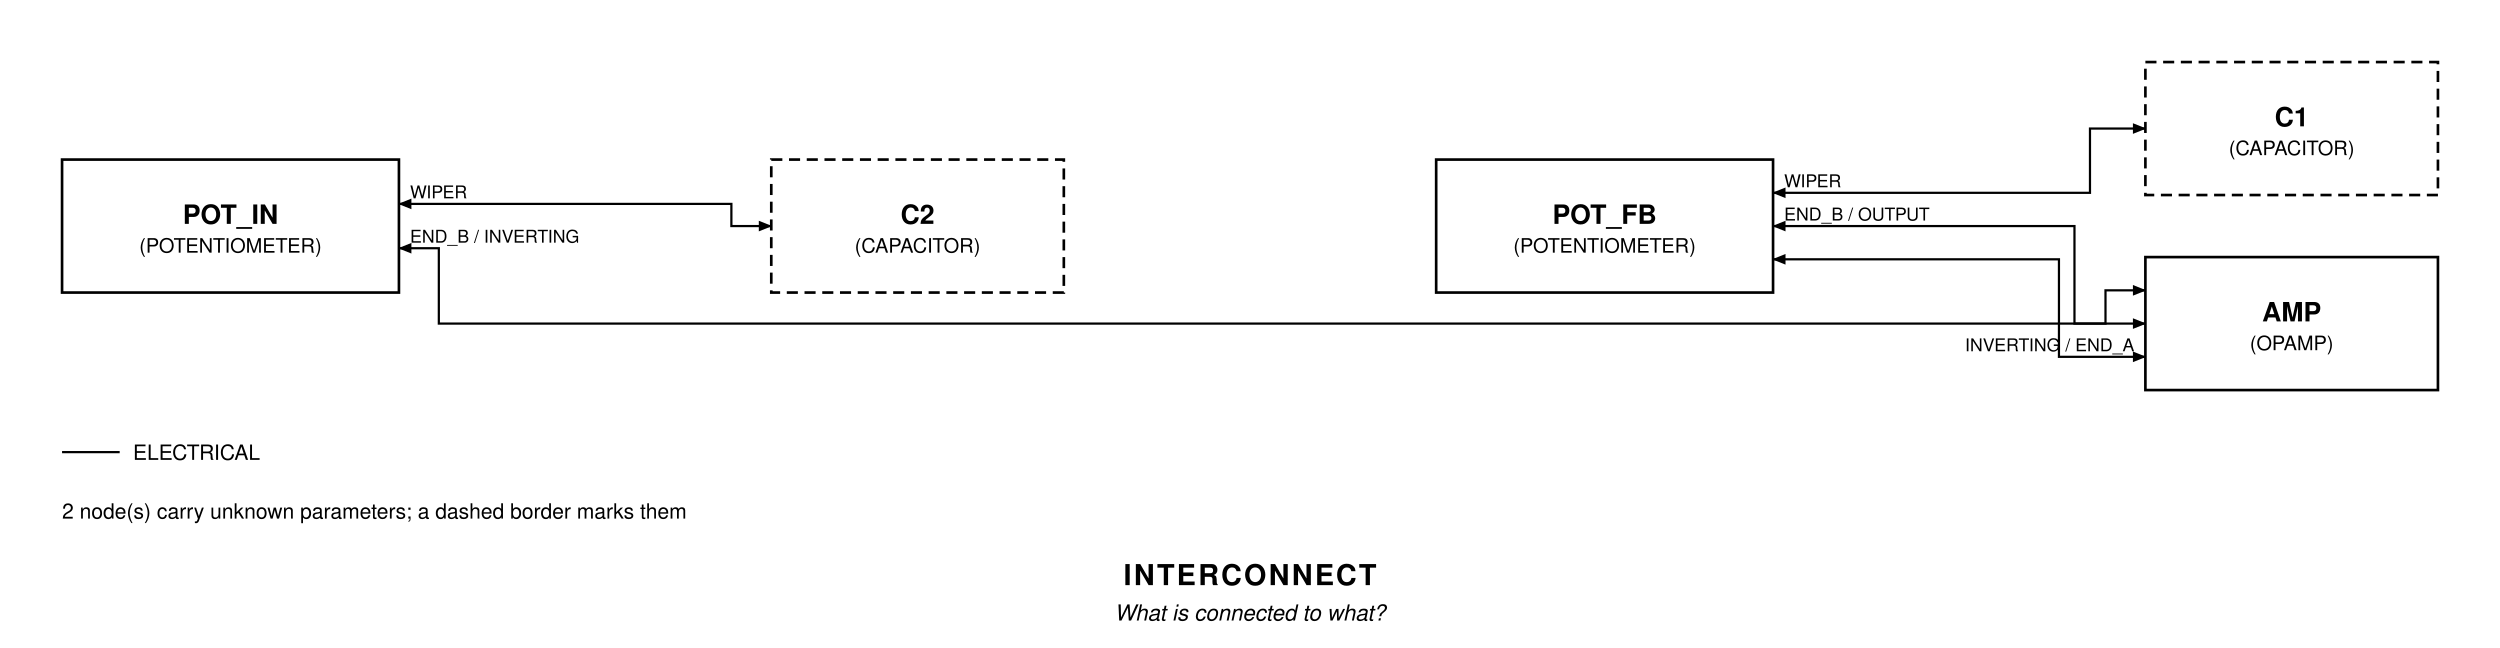
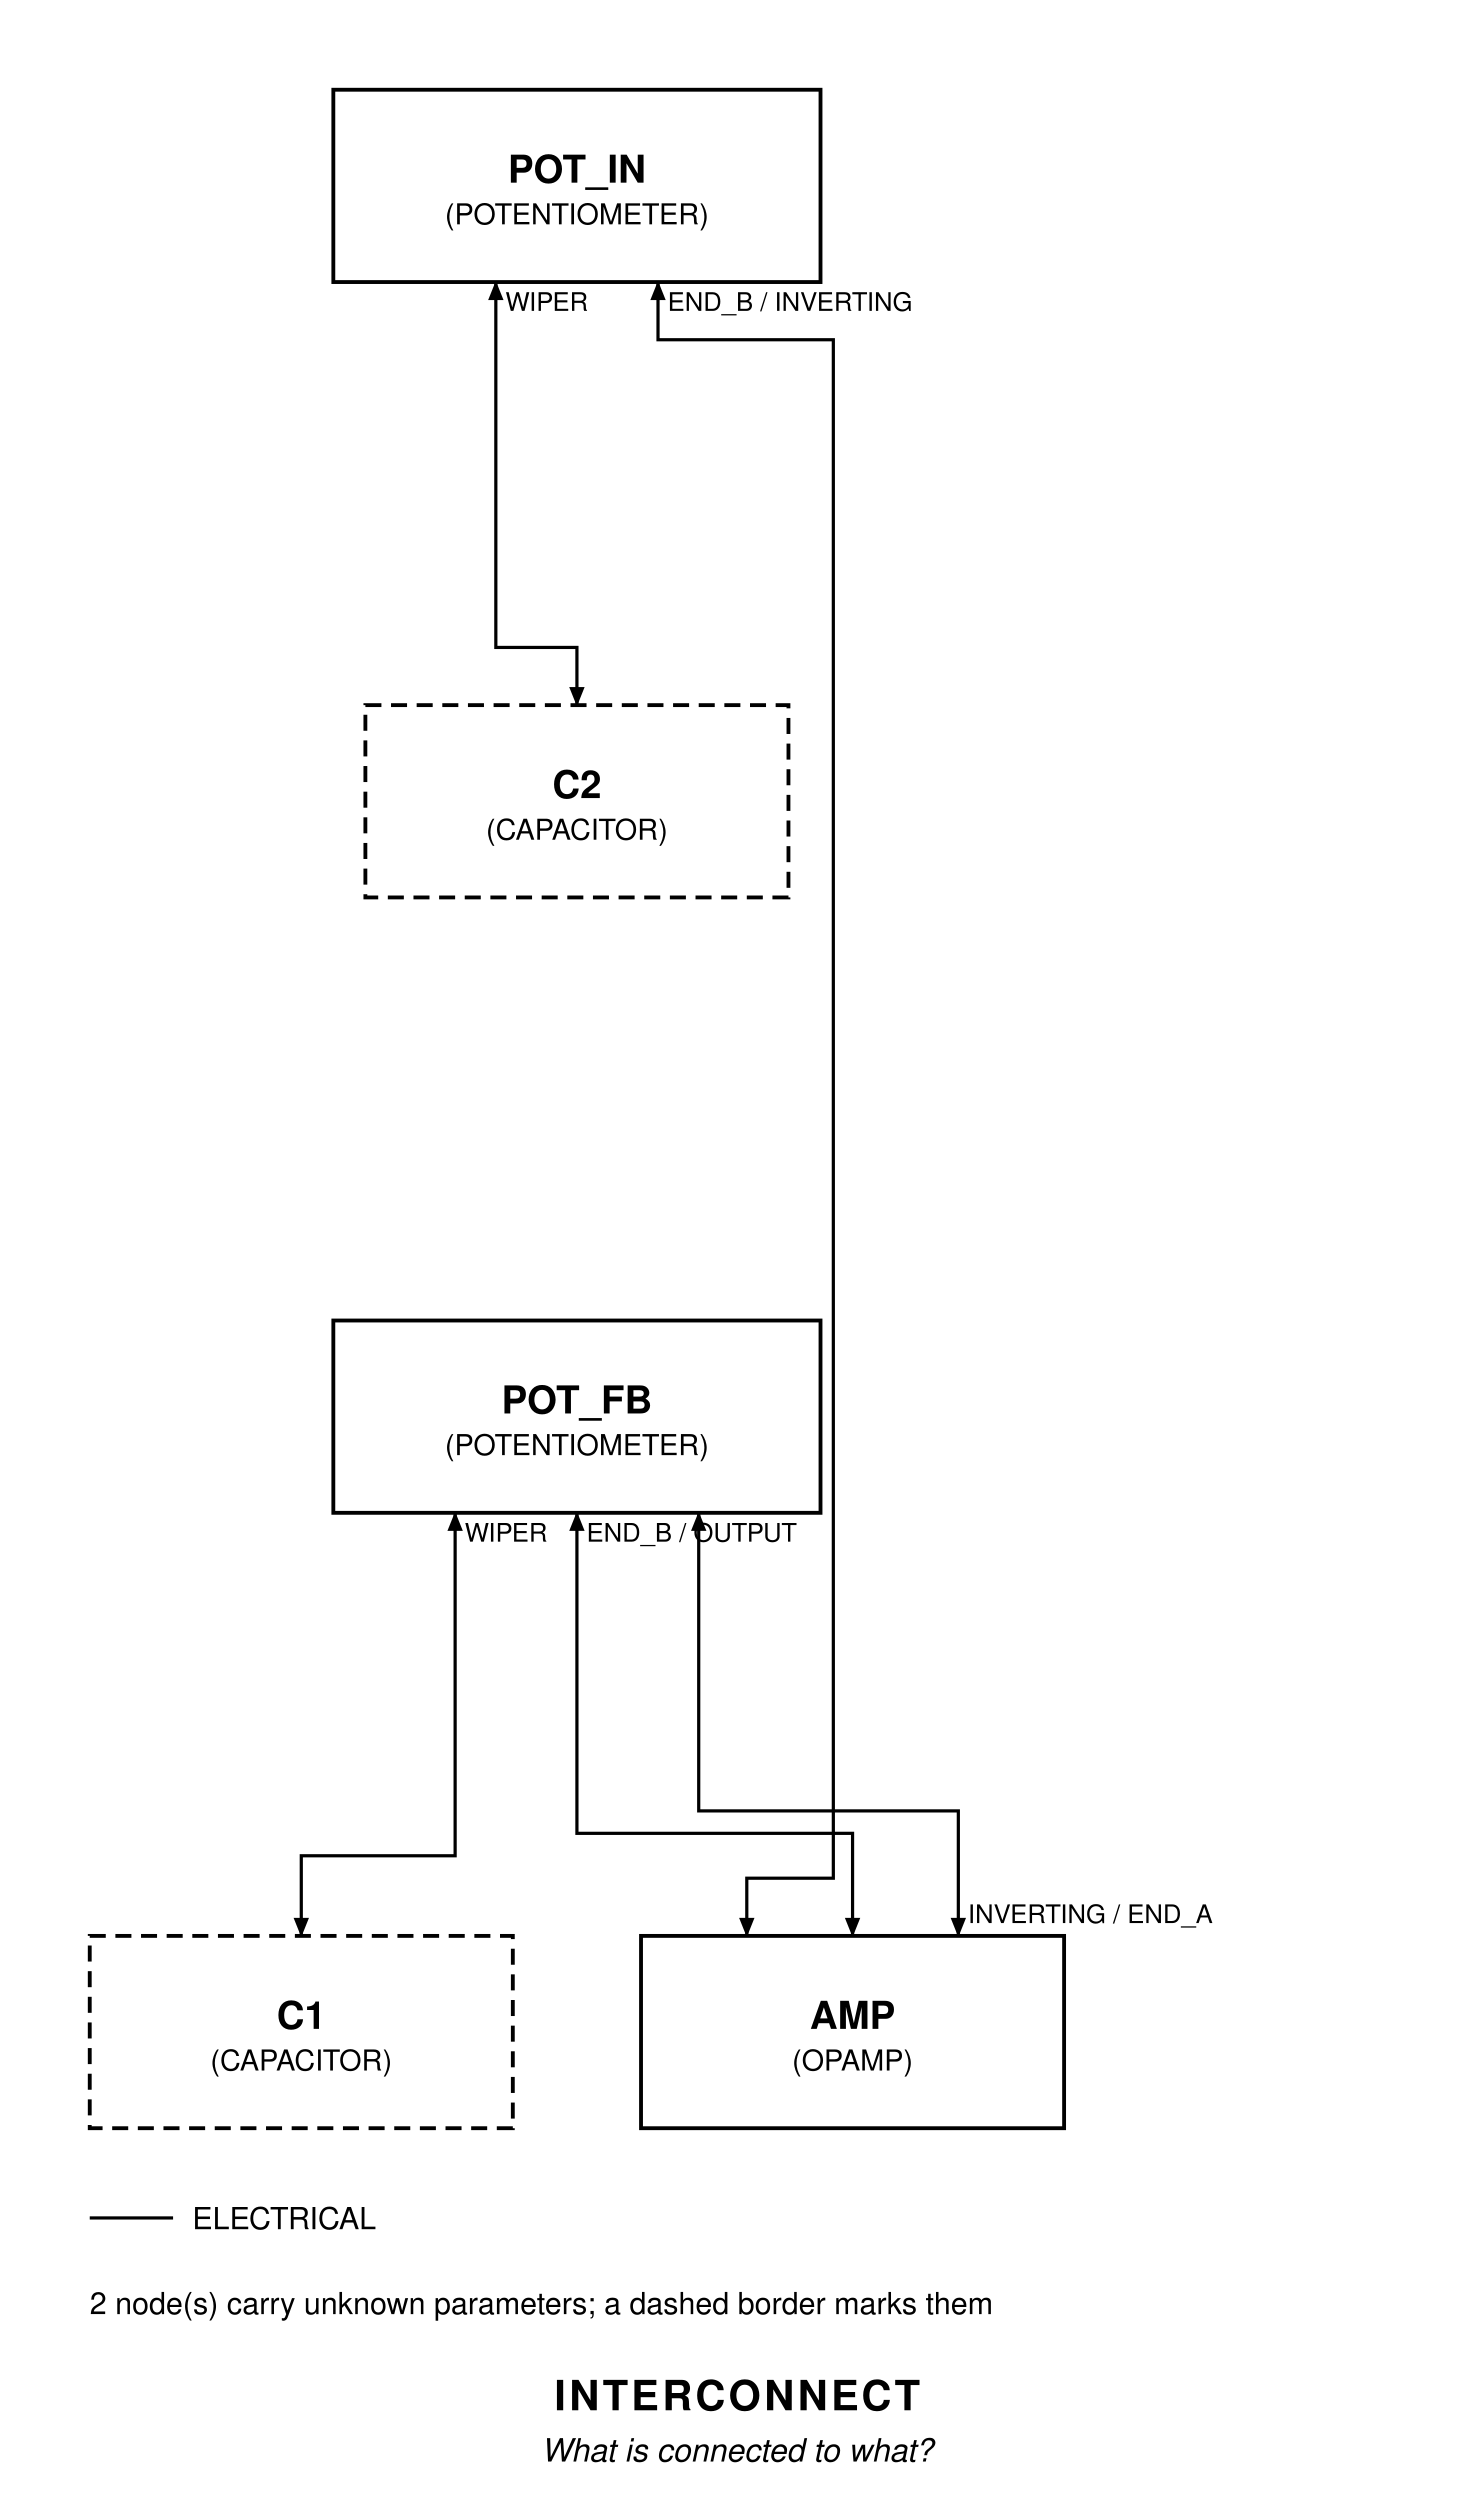
- <svg xmlns="http://www.w3.org/2000/svg" width="1128" height="292" viewBox="0 0 1128 292" font-family="Helvetica, Arial, sans-serif">
+ <svg xmlns="http://www.w3.org/2000/svg" width="460" height="780" viewBox="0 0 460 780" font-family="Helvetica, Arial, sans-serif">
  <defs>
    <marker id="arrow" viewBox="0 0 8 8" refX="7.5" refY="4" markerWidth="6" markerHeight="6" orient="auto-start-reverse">
      <path d="M0,0.8 L8,4 L0,7.2 Z" fill="#000000" />
    </marker>
  </defs>
-   <polyline points="180.0,92.0 330.0,92.0 330.0,102.0 348.0,102.0" fill="none" stroke="#000000" stroke-width="1" marker-start="url(#arrow)" marker-end="url(#arrow)" />
-   <polyline points="180.0,112.0 198.0,112.0 198.0,146.0 950.0,146.0 950.0,131.0 968.0,131.0" fill="none" stroke="#000000" stroke-width="1" marker-start="url(#arrow)" marker-end="url(#arrow)" />
-   <polyline points="800.0,87.0 943.0,87.0 943.0,58.0 968.0,58.0" fill="none" stroke="#000000" stroke-width="1" marker-start="url(#arrow)" marker-end="url(#arrow)" />
-   <polyline points="800.0,102.0 936.0,102.0 936.0,146.0 968.0,146.0" fill="none" stroke="#000000" stroke-width="1" marker-start="url(#arrow)" marker-end="url(#arrow)" />
-   <polyline points="968.0,161.0 929.0,161.0 929.0,117.0 800.0,117.0" fill="none" stroke="#000000" stroke-width="1" marker-start="url(#arrow)" marker-end="url(#arrow)" />
+   <polyline points="154.7,88.0 154.7,202.0 180.0,202.0 180.0,220.0" fill="none" stroke="#000000" stroke-width="1" marker-start="url(#arrow)" marker-end="url(#arrow)" />
+   <polyline points="205.3,88.0 205.3,106.0 260.0,106.0 260.0,586.0 233.0,586.0 233.0,604.0" fill="none" stroke="#000000" stroke-width="1" marker-start="url(#arrow)" marker-end="url(#arrow)" />
+   <polyline points="142.0,472.0 142.0,579.0 94.0,579.0 94.0,604.0" fill="none" stroke="#000000" stroke-width="1" marker-start="url(#arrow)" marker-end="url(#arrow)" />
+   <polyline points="180.0,472.0 180.0,572.0 266.0,572.0 266.0,604.0" fill="none" stroke="#000000" stroke-width="1" marker-start="url(#arrow)" marker-end="url(#arrow)" />
+   <polyline points="299.0,604.0 299.0,565.0 218.0,565.0 218.0,472.0" fill="none" stroke="#000000" stroke-width="1" marker-start="url(#arrow)" marker-end="url(#arrow)" />
  <g>
-     <rect x="28" y="72" width="152" height="60" fill="none" stroke="#000000" stroke-width="1.2" />
-     <text x="104" y="101.0" text-anchor="middle" font-size="12" font-weight="bold" fill="#000000">POT_IN</text>
-     <text x="104" y="114.0" text-anchor="middle" font-size="9" fill="#000000">(POTENTIOMETER)</text>
+     <rect x="104" y="28" width="152" height="60" fill="none" stroke="#000000" stroke-width="1.2" />
+     <text x="180" y="57.0" text-anchor="middle" font-size="12" font-weight="bold" fill="#000000">POT_IN</text>
+     <text x="180" y="70.0" text-anchor="middle" font-size="9" fill="#000000">(POTENTIOMETER)</text>
  </g>
  <g>
-     <rect x="348" y="72" width="132" height="60" fill="none" stroke="#000000" stroke-width="1.2" stroke-dasharray="5 3" />
-     <text x="414" y="101.0" text-anchor="middle" font-size="12" font-weight="bold" fill="#000000">C2</text>
-     <text x="414" y="114.0" text-anchor="middle" font-size="9" fill="#000000">(CAPACITOR)</text>
+     <rect x="114" y="220" width="132" height="60" fill="none" stroke="#000000" stroke-width="1.2" stroke-dasharray="5 3" />
+     <text x="180" y="249.0" text-anchor="middle" font-size="12" font-weight="bold" fill="#000000">C2</text>
+     <text x="180" y="262.0" text-anchor="middle" font-size="9" fill="#000000">(CAPACITOR)</text>
  </g>
  <g>
-     <rect x="968" y="28" width="132" height="60" fill="none" stroke="#000000" stroke-width="1.2" stroke-dasharray="5 3" />
-     <text x="1034" y="57.0" text-anchor="middle" font-size="12" font-weight="bold" fill="#000000">C1</text>
-     <text x="1034" y="70.0" text-anchor="middle" font-size="9" fill="#000000">(CAPACITOR)</text>
+     <rect x="28" y="604" width="132" height="60" fill="none" stroke="#000000" stroke-width="1.2" stroke-dasharray="5 3" />
+     <text x="94" y="633.0" text-anchor="middle" font-size="12" font-weight="bold" fill="#000000">C1</text>
+     <text x="94" y="646.0" text-anchor="middle" font-size="9" fill="#000000">(CAPACITOR)</text>
  </g>
  <g>
-     <rect x="648" y="72" width="152" height="60" fill="none" stroke="#000000" stroke-width="1.2" />
-     <text x="724" y="101.0" text-anchor="middle" font-size="12" font-weight="bold" fill="#000000">POT_FB</text>
-     <text x="724" y="114.0" text-anchor="middle" font-size="9" fill="#000000">(POTENTIOMETER)</text>
+     <rect x="104" y="412" width="152" height="60" fill="none" stroke="#000000" stroke-width="1.2" />
+     <text x="180" y="441.0" text-anchor="middle" font-size="12" font-weight="bold" fill="#000000">POT_FB</text>
+     <text x="180" y="454.0" text-anchor="middle" font-size="9" fill="#000000">(POTENTIOMETER)</text>
  </g>
  <g>
-     <rect x="968" y="116" width="132" height="60" fill="none" stroke="#000000" stroke-width="1.2" />
-     <text x="1034" y="145.0" text-anchor="middle" font-size="12" font-weight="bold" fill="#000000">AMP</text>
-     <text x="1034" y="158.0" text-anchor="middle" font-size="9" fill="#000000">(OPAMP)</text>
+     <rect x="200" y="604" width="132" height="60" fill="none" stroke="#000000" stroke-width="1.2" />
+     <text x="266" y="633.0" text-anchor="middle" font-size="12" font-weight="bold" fill="#000000">AMP</text>
+     <text x="266" y="646.0" text-anchor="middle" font-size="9" fill="#000000">(OPAMP)</text>
  </g>
-   <text x="185.0" y="89.5" text-anchor="start" font-size="8" fill="#000000">WIPER</text>
-   <text x="185.0" y="109.5" text-anchor="start" font-size="8" fill="#000000">END_B / INVERTING</text>
-   <text x="805.0" y="84.5" text-anchor="start" font-size="8" fill="#000000">WIPER</text>
-   <text x="805.0" y="99.5" text-anchor="start" font-size="8" fill="#000000">END_B / OUTPUT</text>
-   <text x="963.0" y="158.5" text-anchor="end" font-size="8" fill="#000000">INVERTING / END_A</text>
-   <line x1="28" y1="204" x2="54" y2="204" stroke="#000000" stroke-width="1" />
-   <text x="60" y="207.5" font-size="9.5" fill="#000000">ELECTRICAL</text>
-   <text x="28" y="234" font-size="9.5" fill="#000000">2 node(s) carry unknown parameters; a dashed border marks them</text>
-   <text x="564.0" y="264" text-anchor="middle" font-size="13" font-weight="bold" letter-spacing="0.08em" fill="#000000">INTERCONNECT</text>
-   <text x="564.0" y="280" text-anchor="middle" font-size="10" font-style="italic" fill="#000000">What is connected to what?</text>
+   <text x="157.7" y="97.0" text-anchor="start" font-size="8" fill="#000000">WIPER</text>
+   <text x="208.3" y="97.0" text-anchor="start" font-size="8" fill="#000000">END_B / INVERTING</text>
+   <text x="145.0" y="481.0" text-anchor="start" font-size="8" fill="#000000">WIPER</text>
+   <text x="183.0" y="481.0" text-anchor="start" font-size="8" fill="#000000">END_B / OUTPUT</text>
+   <text x="302.0" y="600.0" text-anchor="start" font-size="8" fill="#000000">INVERTING / END_A</text>
+   <line x1="28" y1="692" x2="54" y2="692" stroke="#000000" stroke-width="1" />
+   <text x="60" y="695.5" font-size="9.5" fill="#000000">ELECTRICAL</text>
+   <text x="28" y="722" font-size="9.5" fill="#000000">2 node(s) carry unknown parameters; a dashed border marks them</text>
+   <text x="230.0" y="752" text-anchor="middle" font-size="13" font-weight="bold" letter-spacing="0.08em" fill="#000000">INTERCONNECT</text>
+   <text x="230.0" y="768" text-anchor="middle" font-size="10" font-style="italic" fill="#000000">What is connected to what?</text>
</svg>
